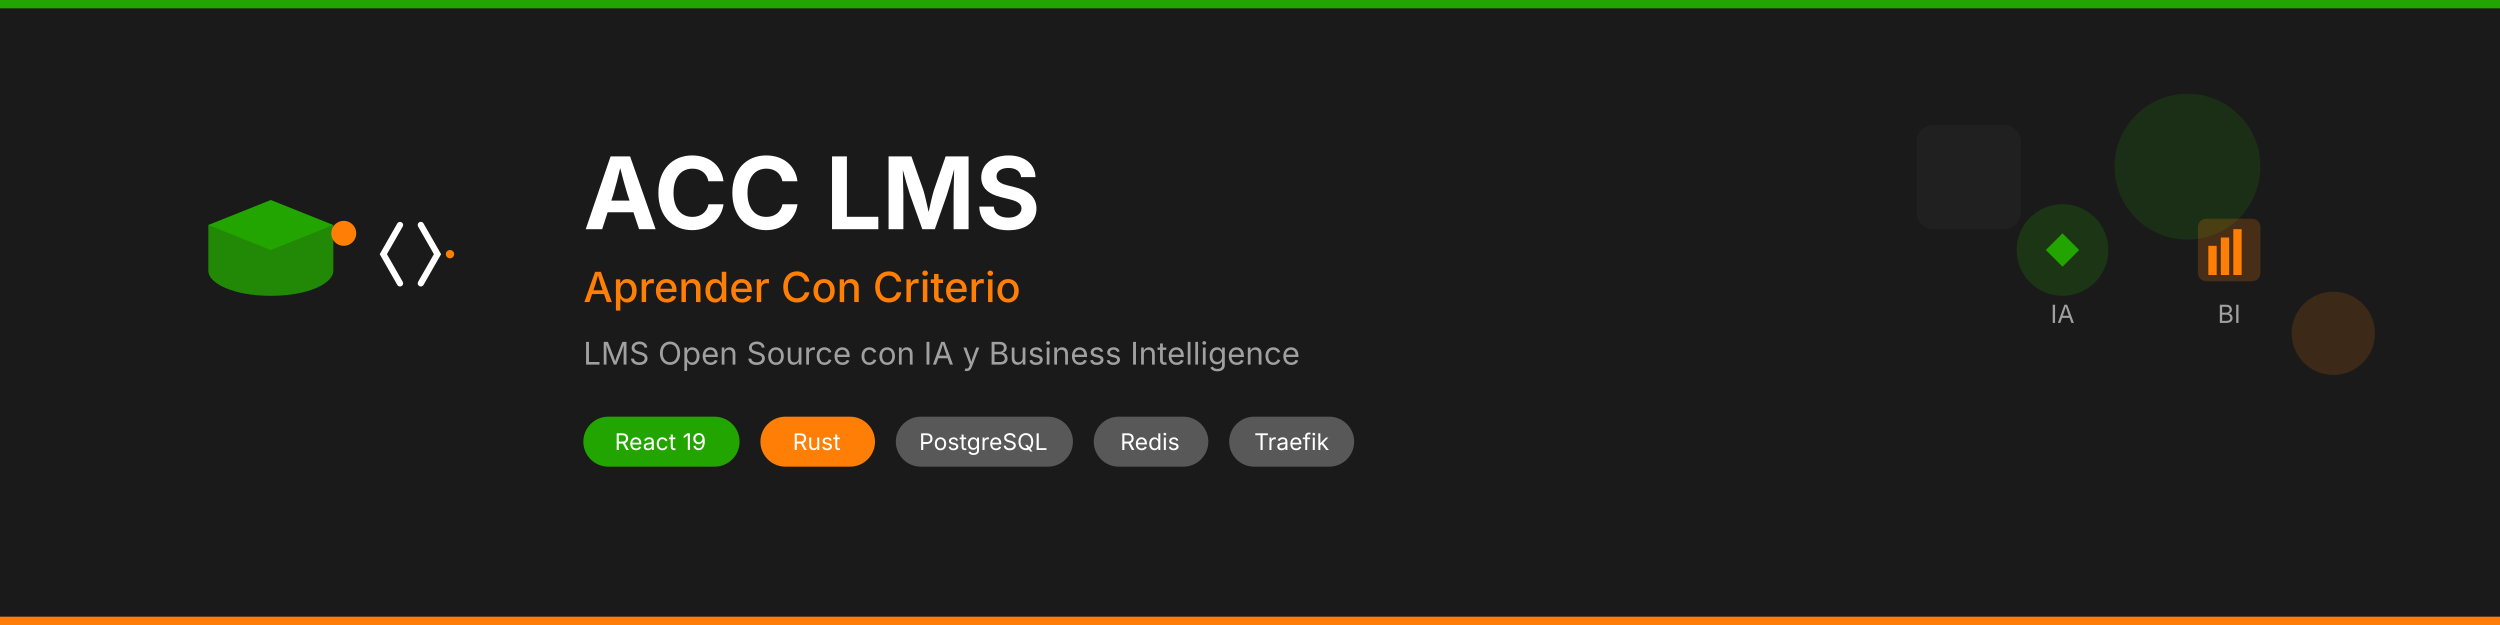
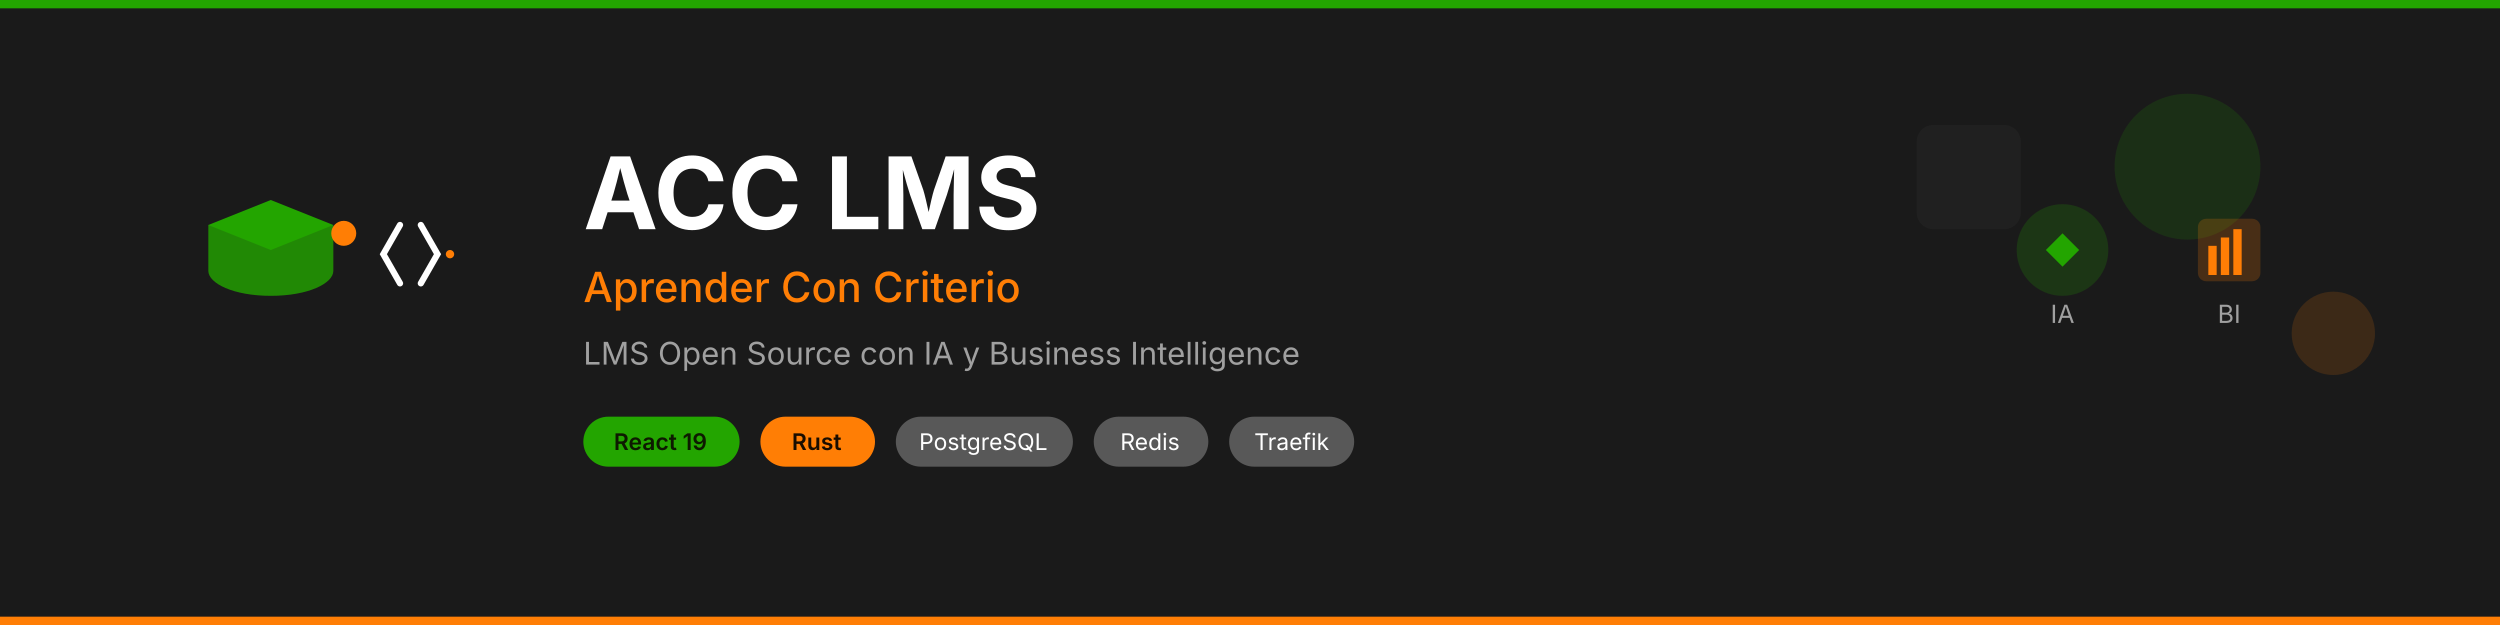
<svg xmlns="http://www.w3.org/2000/svg" width="1200" height="300" viewBox="0 0 1200 300">
  <rect width="1200" height="300" fill="#1a1a1a" />
  <rect x="0" y="0" width="1200" height="4" fill="#23a500" />
  <rect x="0" y="296" width="1200" height="4" fill="#ff7e05" />
  <circle cx="1050" cy="80" r="35" fill="#23a500" opacity="0.15" />
  <circle cx="1120" cy="160" r="20" fill="#ff7e05" opacity="0.15" />
  <rect x="920" y="60" width="50" height="50" fill="#585858" opacity="0.1" rx="8" />
  <g transform="translate(60, 80)">
    <path d="M70 40L40 28L70 16L100 28L70 40Z" fill="#23a500" />
    <path d="M40 28V50C40 56 52 62 70 62C88 62 100 56 100 50V28" fill="#23a500" opacity="0.8" />
    <circle cx="105" cy="32" r="6" fill="#ff7e05" />
    <g transform="translate(120, 20)">
      <path d="M12 8L4 22L12 36" stroke="#ffffff" stroke-width="3" fill="none" stroke-linecap="round" />
      <path d="M22 8L30 22L22 36" stroke="#ffffff" stroke-width="3" fill="none" stroke-linecap="round" />
      <circle cx="36" cy="22" r="2" fill="#ff7e05" />
    </g>
  </g>
  <text x="280" y="110" font-family="Inter, Arial, sans-serif" font-size="48" font-weight="bold" fill="#ffffff">
    ACC LMS
  </text>
  <text x="280" y="145" font-family="Inter, Arial, sans-serif" font-size="20" font-weight="500" fill="#ff7e05">
    Aprender Con Criterio
  </text>
  <text x="280" y="175" font-family="Inter, Arial, sans-serif" font-size="15" fill="#a0a0a0">
    LMS Open Source con IA y Business Intelligence
  </text>
  <g transform="translate(280, 200)">
    <rect x="0" y="0" width="75" height="24" fill="#23a500" rx="12" />
-     <text x="37" y="16" font-family="Inter, Arial, sans-serif" font-size="11" fill="#ffffff" text-anchor="middle">React 19</text>
+     <text x="37" y="16" font-family="Inter, Arial, sans-serif" font-size="11" font-weight="600" fill="#0d1a00" text-anchor="middle">React 19</text>
    <rect x="85" y="0" width="55" height="24" fill="#ff7e05" rx="12" />
-     <text x="112" y="16" font-family="Inter, Arial, sans-serif" font-size="11" fill="#ffffff" text-anchor="middle">Rust</text>
+     <text x="112" y="16" font-family="Inter, Arial, sans-serif" font-size="11" font-weight="600" fill="#1a0d00" text-anchor="middle">Rust</text>
    <rect x="150" y="0" width="85" height="24" fill="#585858" rx="12" />
    <text x="192" y="16" font-family="Inter, Arial, sans-serif" font-size="11" fill="#ffffff" text-anchor="middle">PostgreSQL</text>
    <rect x="245" y="0" width="55" height="24" fill="#585858" rx="12" />
    <text x="272" y="16" font-family="Inter, Arial, sans-serif" font-size="11" fill="#ffffff" text-anchor="middle">Redis</text>
    <rect x="310" y="0" width="60" height="24" fill="#585858" rx="12" />
    <text x="340" y="16" font-family="Inter, Arial, sans-serif" font-size="11" fill="#ffffff" text-anchor="middle">Traefik</text>
  </g>
  <g transform="translate(950, 100)">
    <circle cx="40" cy="20" r="22" fill="#23a500" opacity="0.2" />
    <path d="M32 20L40 12L48 20L40 28Z" fill="#23a500" />
    <text x="40" y="55" font-family="Inter, Arial, sans-serif" font-size="12" fill="#a0a0a0" text-anchor="middle">IA</text>
    <g transform="translate(80, 0)">
      <rect x="25" y="5" width="30" height="30" fill="#ff7e05" opacity="0.2" rx="4" />
      <rect x="30" y="18" width="4" height="14" fill="#ff7e05" />
      <rect x="36" y="14" width="4" height="18" fill="#ff7e05" />
      <rect x="42" y="10" width="4" height="22" fill="#ff7e05" />
      <text x="40" y="55" font-family="Inter, Arial, sans-serif" font-size="12" fill="#a0a0a0" text-anchor="middle">BI</text>
    </g>
  </g>
</svg>
